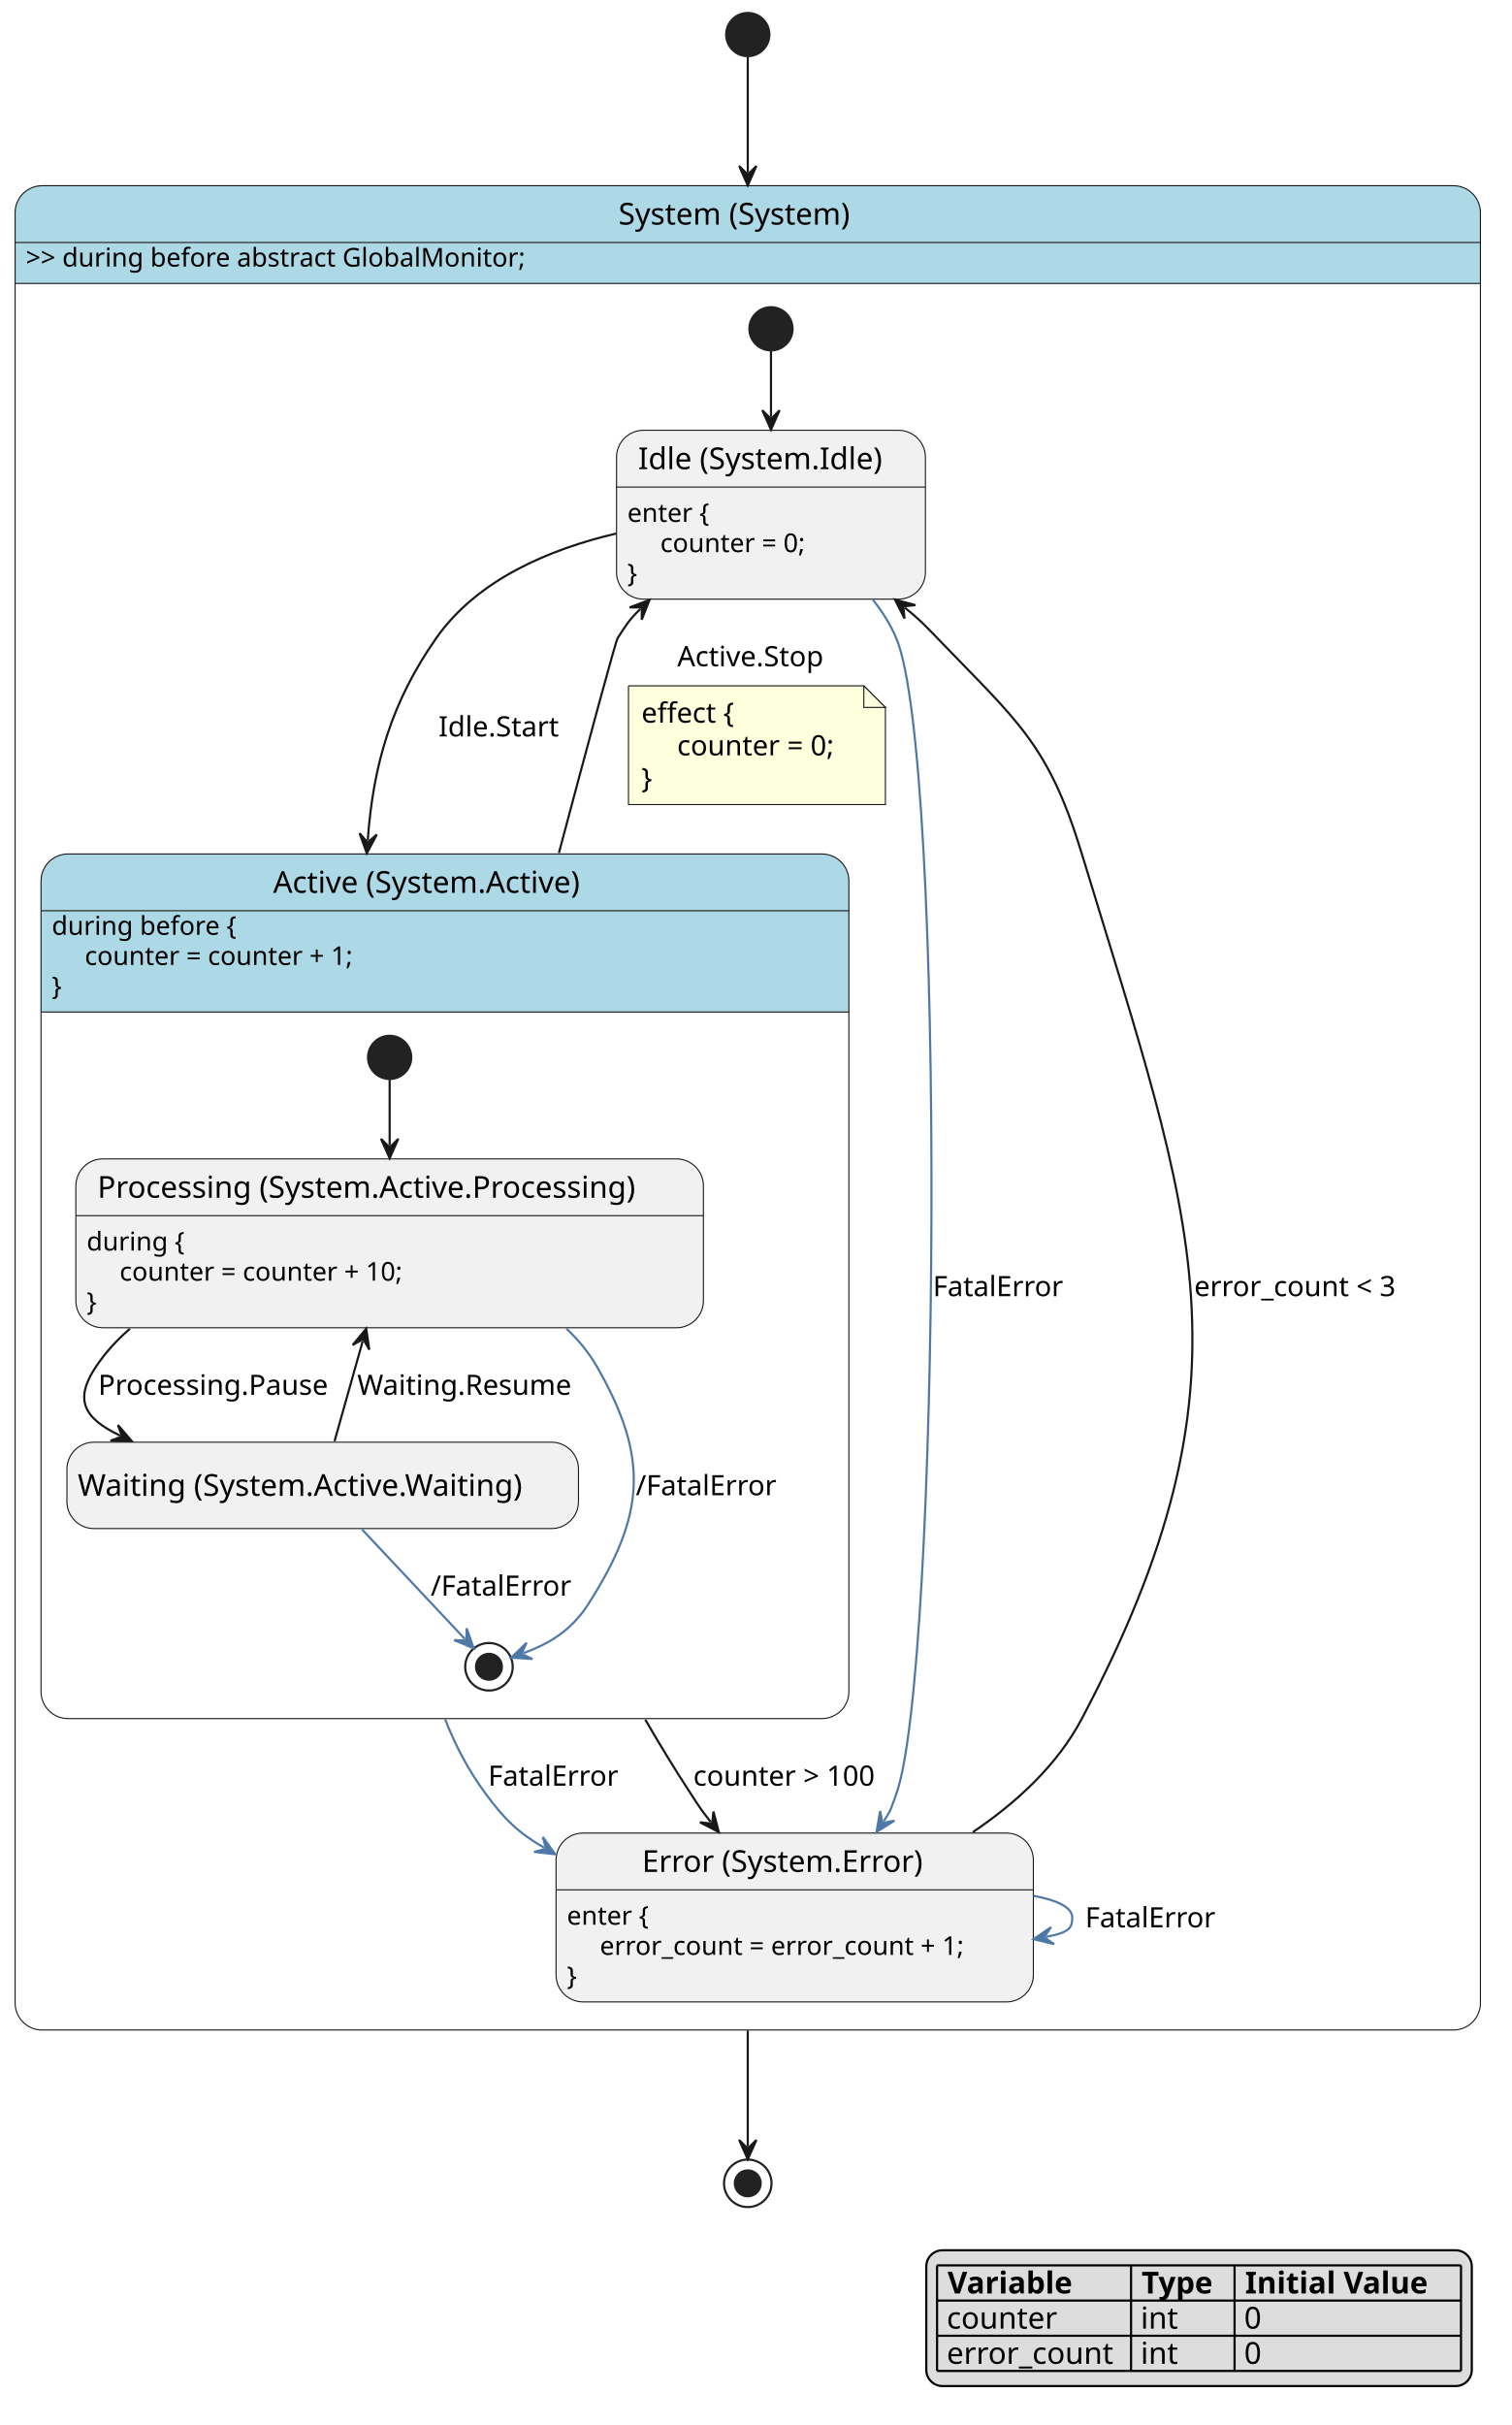
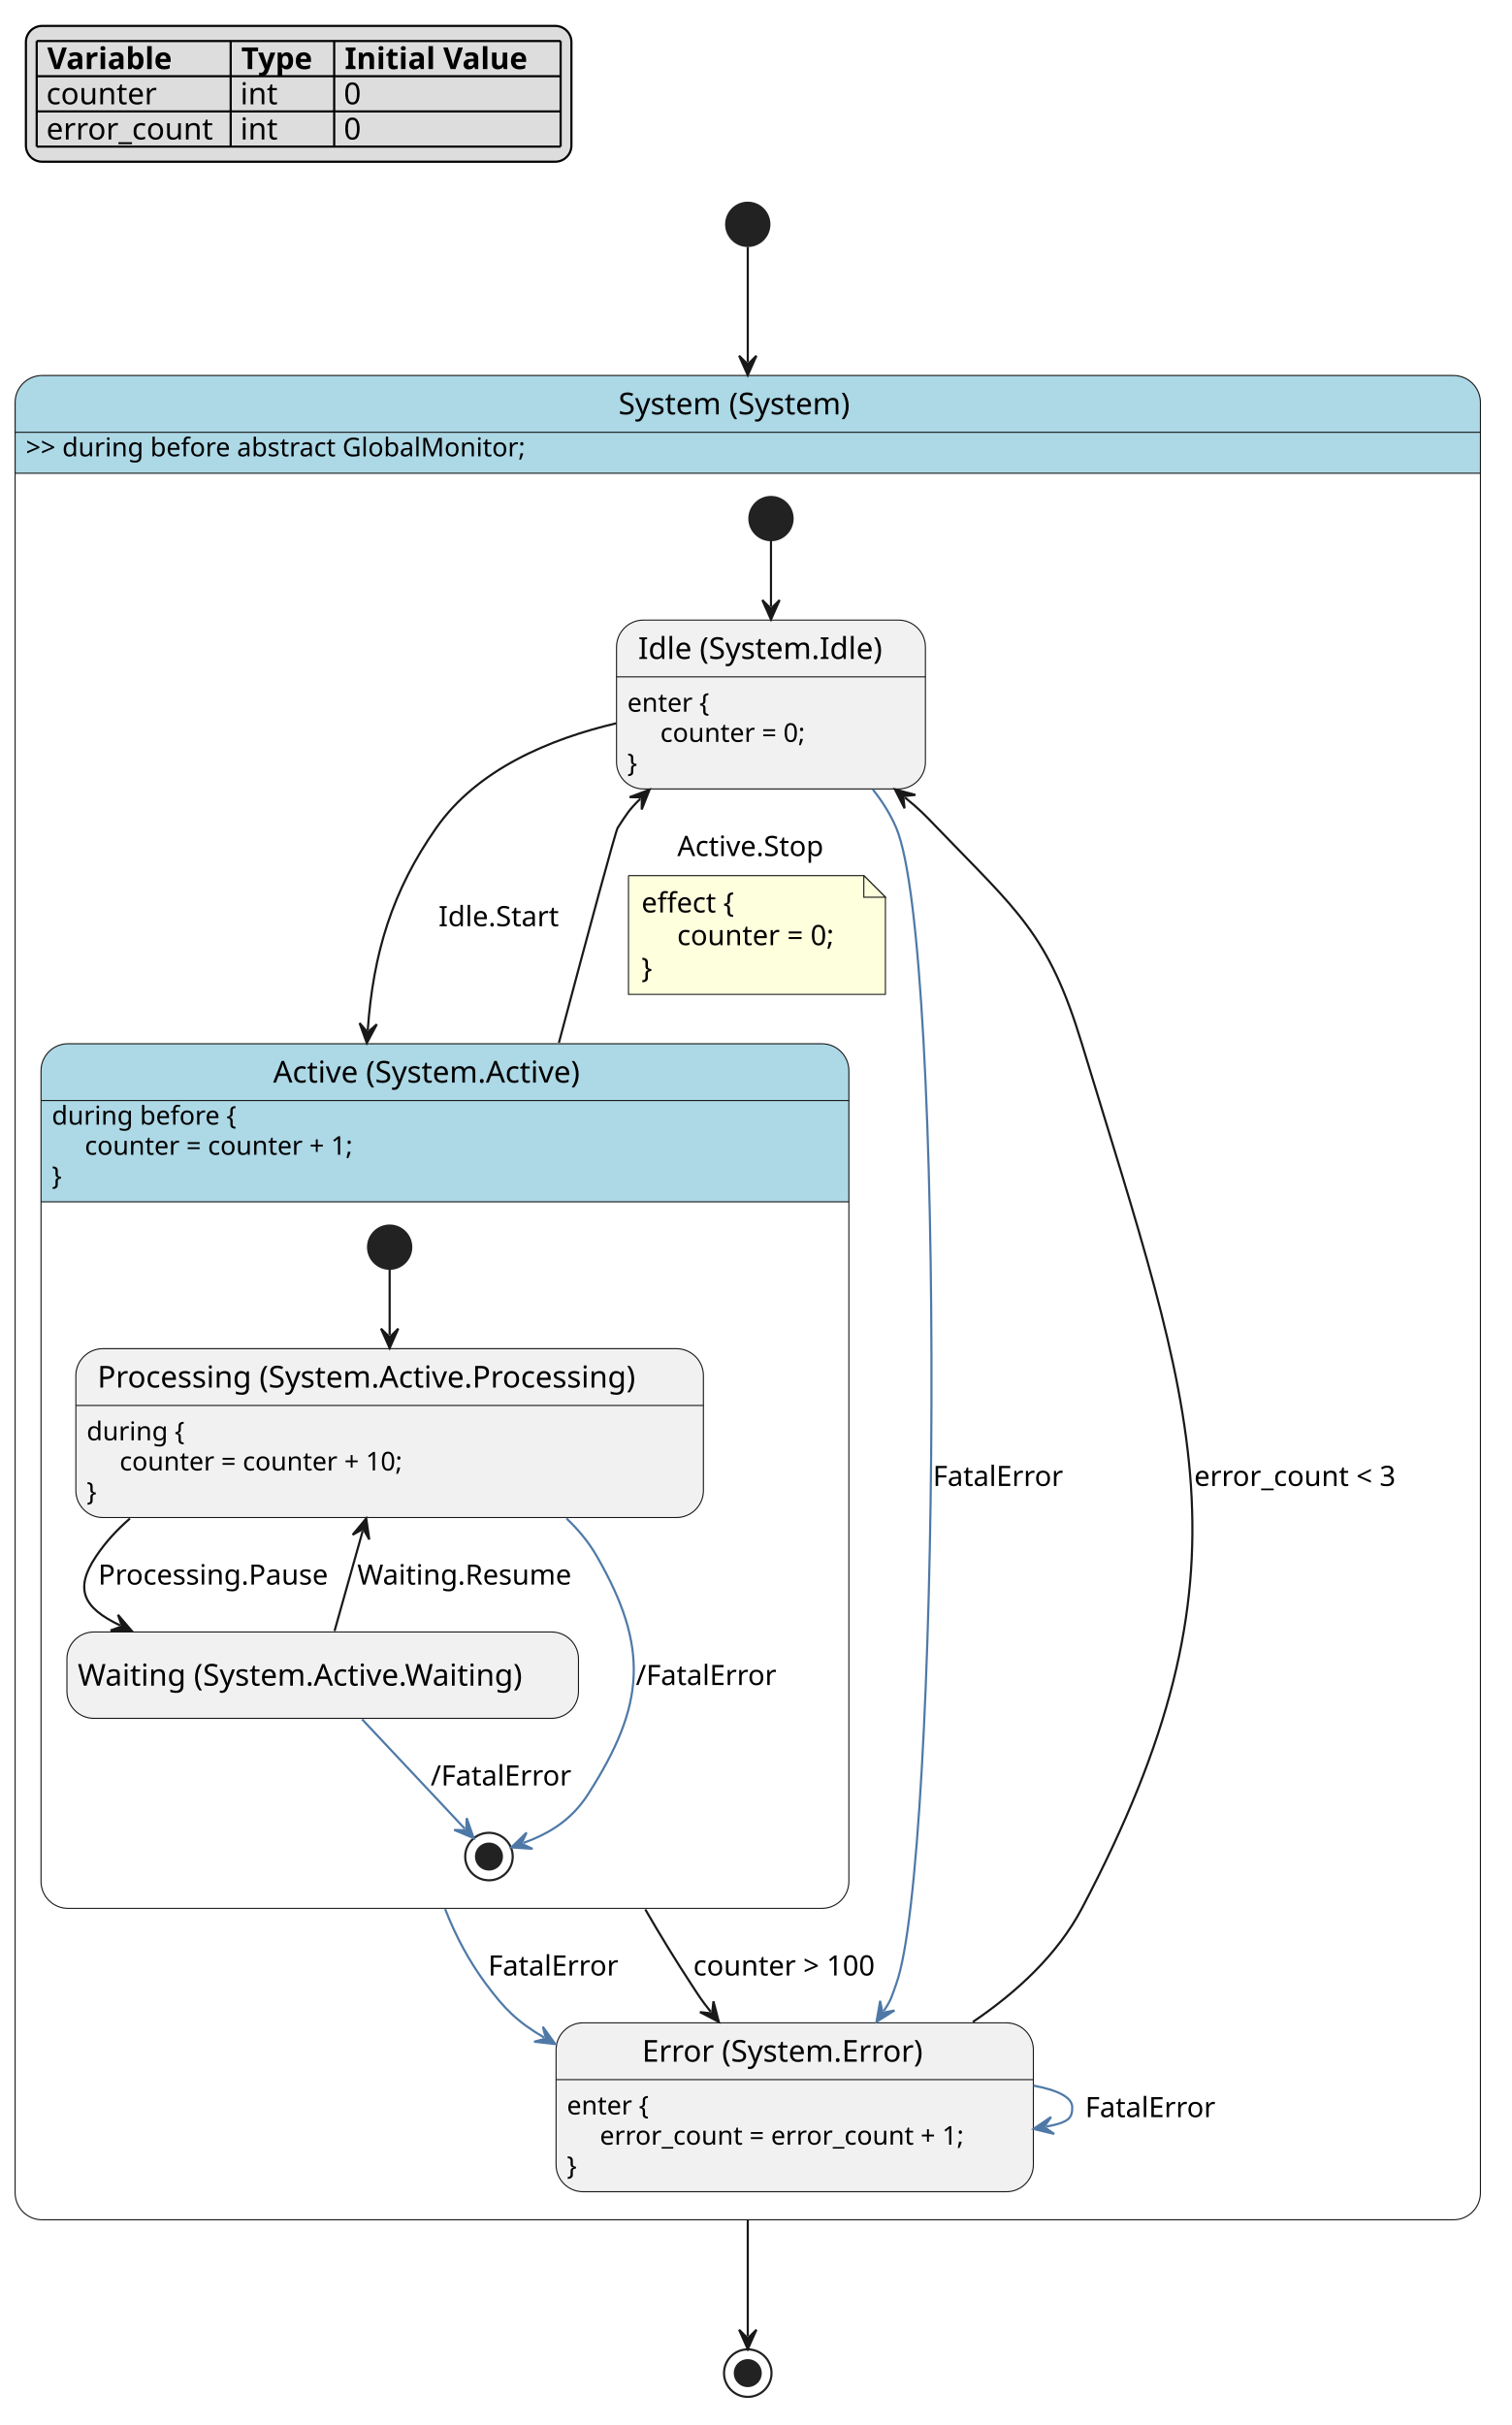
<svg xmlns="http://www.w3.org/2000/svg" contentStyleType="text/css" data-diagram-type="STATE" height="1123px" preserveAspectRatio="none" style="width:700px;height:1123px;background:#FFFFFF;" version="1.1" viewBox="0 0 700 1123" width="700px" zoomAndPan="magnify">
  <defs />
  <g>
-     <path d="M19.5,86 L673.181,86 A12.5,12.5 0 0 1 685.681,98.5 L685.681,131.266 L7,131.266 L7,98.5 A12.5,12.5 0 0 1 19.5,86" fill="#ADD8E6" />
-     <rect fill="none" height="854.079" rx="12.5" ry="12.5" style="stroke:#181818;stroke-width:0.5;" width="678.681" x="7" y="86" />
-     <line style="stroke:#181818;stroke-width:0.5;" x1="7" x2="685.681" y1="131.266" y2="131.266" />
-     <line style="stroke:#181818;stroke-width:0.5;" x1="7" x2="685.681" y1="112.297" y2="112.297" />
-     <text fill="#000000" font-family="sans-serif" font-size="14" lengthAdjust="spacing" textLength="119.786" x="286.447" y="103.995">System (System)</text>
-     <text fill="#000000" font-family="sans-serif" font-size="12" lengthAdjust="spacing" textLength="250.418" x="12" y="123.436">&gt;&gt; during before abstract GlobalMonitor;</text>
+     <g class="legend" data-source-line="10">
+       <rect fill="#DDDDDD" height="62.891" rx="7.5" ry="7.5" style="stroke:#000000;stroke-width:1;" width="252.662" x="12" y="12" />
+       <text fill="#000000" font-family="sans-serif" font-size="14" font-weight="bold" lengthAdjust="spacing" textLength="65.748" x="21.874" y="31.995">Variable</text>
+       <text fill="#000000" font-family="sans-serif" font-size="14" font-weight="bold" lengthAdjust="spacing" textLength="38.192" x="111.719" y="31.995">Type</text>
+       <text fill="#000000" font-family="sans-serif" font-size="14" font-weight="bold" lengthAdjust="spacing" textLength="95.129" x="159.659" y="31.995">Initial Value</text>
+       <text fill="#000000" font-family="sans-serif" font-size="14" lengthAdjust="spacing" textLength="53.867" x="21.45" y="48.292">counter</text>
+       <text fill="#000000" font-family="sans-serif" font-size="14" lengthAdjust="spacing" textLength="18.252" x="111.295" y="48.292">int</text>
+       <text fill="#000000" font-family="sans-serif" font-size="14" lengthAdjust="spacing" textLength="8.907" x="159.235" y="48.292">0</text>
+       <text fill="#000000" font-family="sans-serif" font-size="14" lengthAdjust="spacing" textLength="80.944" x="21.45" y="64.589">error_count</text>
+       <text fill="#000000" font-family="sans-serif" font-size="14" lengthAdjust="spacing" textLength="18.252" x="111.295" y="64.589">int</text>
+       <text fill="#000000" font-family="sans-serif" font-size="14" lengthAdjust="spacing" textLength="8.907" x="159.235" y="64.589">0</text>
+       <line style="stroke:#000000;stroke-width:1;" x1="17" x2="259.662" y1="19" y2="19" />
+       <line style="stroke:#000000;stroke-width:1;" x1="17" x2="259.662" y1="35.297" y2="35.297" />
+       <line style="stroke:#000000;stroke-width:1;" x1="17" x2="259.662" y1="51.594" y2="51.594" />
+       <line style="stroke:#000000;stroke-width:1;" x1="17" x2="259.662" y1="67.891" y2="67.891" />
+       <line style="stroke:#000000;stroke-width:1;" x1="17" x2="17" y1="19" y2="67.891" />
+       <line style="stroke:#000000;stroke-width:1;" x1="106.845" x2="106.845" y1="19" y2="67.891" />
+       <line style="stroke:#000000;stroke-width:1;" x1="154.785" x2="154.785" y1="19" y2="67.891" />
+       <line style="stroke:#000000;stroke-width:1;" x1="259.662" x2="259.662" y1="19" y2="67.891" />
+     </g>
+     <path d="M19.5,173.891 L673.181,173.891 A12.5,12.5 0 0 1 685.681,186.391 L685.681,219.156 L7,219.156 L7,186.391 A12.5,12.5 0 0 1 19.5,173.891" fill="#ADD8E6" />
+     <rect fill="none" height="854.079" rx="12.5" ry="12.5" style="stroke:#181818;stroke-width:0.5;" width="678.681" x="7" y="173.891" />
+     <line style="stroke:#181818;stroke-width:0.5;" x1="7" x2="685.681" y1="219.156" y2="219.156" />
+     <line style="stroke:#181818;stroke-width:0.5;" x1="7" x2="685.681" y1="200.188" y2="200.188" />
+     <text fill="#000000" font-family="sans-serif" font-size="14" lengthAdjust="spacing" textLength="119.786" x="286.447" y="191.886">System (System)</text>
+     <text fill="#000000" font-family="sans-serif" font-size="12" lengthAdjust="spacing" textLength="250.418" x="12" y="211.326">&gt;&gt; during before abstract GlobalMonitor;</text>
    <g class="entity" data-qualified-name="system.system__idle" id="ent0003">
-       <rect fill="#F1F1F1" height="78.203" rx="12.5" ry="12.5" style="stroke:#181818;stroke-width:0.5;" width="143.067" x="285.55" y="199.266" />
-       <line style="stroke:#181818;stroke-width:0.5;" x1="285.55" x2="428.617" y1="225.562" y2="225.562" />
-       <text fill="#000000" font-family="sans-serif" font-size="14" lengthAdjust="spacing" textLength="123.067" x="295.55" y="217.261">Idle (System.Idle)</text>
-       <text fill="#000000" font-family="sans-serif" font-size="12" lengthAdjust="spacing" textLength="43.459" x="290.55" y="241.701">enter {</text>
-       <text fill="#000000" font-family="sans-serif" font-size="12" lengthAdjust="spacing" textLength="75.533" x="305.808" y="255.67">counter = 0;</text>
-       <text fill="#000000" font-family="sans-serif" font-size="12" lengthAdjust="spacing" textLength="7.635" x="290.55" y="269.639">}</text>
+       <rect fill="#F1F1F1" height="78.203" rx="12.5" ry="12.5" style="stroke:#181818;stroke-width:0.5;" width="143.067" x="285.55" y="287.156" />
+       <line style="stroke:#181818;stroke-width:0.5;" x1="285.55" x2="428.617" y1="313.453" y2="313.453" />
+       <text fill="#000000" font-family="sans-serif" font-size="14" lengthAdjust="spacing" textLength="123.067" x="295.55" y="305.151">Idle (System.Idle)</text>
+       <text fill="#000000" font-family="sans-serif" font-size="12" lengthAdjust="spacing" textLength="43.459" x="290.55" y="329.592">enter {</text>
+       <text fill="#000000" font-family="sans-serif" font-size="12" lengthAdjust="spacing" textLength="75.533" x="305.808" y="343.56">counter = 0;</text>
+       <text fill="#000000" font-family="sans-serif" font-size="12" lengthAdjust="spacing" textLength="7.635" x="290.55" y="357.529">}</text>
    </g>
-     <path d="M31.5,395.466 L380.671,395.466 A12.5,12.5 0 0 1 393.171,407.966 L393.171,468.669 L19,468.669 L19,407.966 A12.5,12.5 0 0 1 31.5,395.466" fill="#ADD8E6" />
-     <rect fill="none" height="400.403" rx="12.5" ry="12.5" style="stroke:#181818;stroke-width:0.5;" width="374.171" x="19" y="395.466" />
-     <line style="stroke:#181818;stroke-width:0.5;" x1="19" x2="393.171" y1="468.669" y2="468.669" />
-     <line style="stroke:#181818;stroke-width:0.5;" x1="19" x2="393.171" y1="421.762" y2="421.762" />
-     <text fill="#000000" font-family="sans-serif" font-size="14" lengthAdjust="spacing" textLength="159.134" x="126.518" y="413.461">Active (System.Active)</text>
-     <text fill="#000000" font-family="sans-serif" font-size="12" lengthAdjust="spacing" textLength="92.859" x="24" y="432.901">during before {</text>
-     <text fill="#000000" font-family="sans-serif" font-size="12" lengthAdjust="spacing" textLength="139.389" x="39.258" y="446.87">counter = counter + 1;</text>
-     <text fill="#000000" font-family="sans-serif" font-size="12" lengthAdjust="spacing" textLength="7.635" x="24" y="460.839">}</text>
+     <path d="M31.5,483.356 L380.671,483.356 A12.5,12.5 0 0 1 393.171,495.856 L393.171,556.559 L19,556.559 L19,495.856 A12.5,12.5 0 0 1 31.5,483.356" fill="#ADD8E6" />
+     <rect fill="none" height="400.403" rx="12.5" ry="12.5" style="stroke:#181818;stroke-width:0.5;" width="374.171" x="19" y="483.356" />
+     <line style="stroke:#181818;stroke-width:0.5;" x1="19" x2="393.171" y1="556.559" y2="556.559" />
+     <line style="stroke:#181818;stroke-width:0.5;" x1="19" x2="393.171" y1="509.653" y2="509.653" />
+     <text fill="#000000" font-family="sans-serif" font-size="14" lengthAdjust="spacing" textLength="159.134" x="126.518" y="501.351">Active (System.Active)</text>
+     <text fill="#000000" font-family="sans-serif" font-size="12" lengthAdjust="spacing" textLength="92.859" x="24" y="520.792">during before {</text>
+     <text fill="#000000" font-family="sans-serif" font-size="12" lengthAdjust="spacing" textLength="139.389" x="39.258" y="534.76">counter = counter + 1;</text>
+     <text fill="#000000" font-family="sans-serif" font-size="12" lengthAdjust="spacing" textLength="7.635" x="24" y="548.729">}</text>
    <g class="entity" data-qualified-name="system.system__active.system__active__processing" id="ent0005">
-       <rect fill="#F1F1F1" height="78.203" rx="12.5" ry="12.5" style="stroke:#181818;stroke-width:0.5;" width="290.655" x="35.14" y="536.669" />
-       <line style="stroke:#181818;stroke-width:0.5;" x1="35.14" x2="325.795" y1="562.966" y2="562.966" />
-       <text fill="#000000" font-family="sans-serif" font-size="14" lengthAdjust="spacing" textLength="270.655" x="45.14" y="554.664">Processing (System.Active.Processing)</text>
-       <text fill="#000000" font-family="sans-serif" font-size="12" lengthAdjust="spacing" textLength="50.162" x="40.14" y="579.104">during {</text>
-       <text fill="#000000" font-family="sans-serif" font-size="12" lengthAdjust="spacing" textLength="147.023" x="55.398" y="593.073">counter = counter + 10;</text>
-       <text fill="#000000" font-family="sans-serif" font-size="12" lengthAdjust="spacing" textLength="7.635" x="40.14" y="607.042">}</text>
+       <rect fill="#F1F1F1" height="78.203" rx="12.5" ry="12.5" style="stroke:#181818;stroke-width:0.5;" width="290.655" x="35.14" y="624.559" />
+       <line style="stroke:#181818;stroke-width:0.5;" x1="35.14" x2="325.795" y1="650.856" y2="650.856" />
+       <text fill="#000000" font-family="sans-serif" font-size="14" lengthAdjust="spacing" textLength="270.655" x="45.14" y="642.554">Processing (System.Active.Processing)</text>
+       <text fill="#000000" font-family="sans-serif" font-size="12" lengthAdjust="spacing" textLength="50.162" x="40.14" y="666.995">during {</text>
+       <text fill="#000000" font-family="sans-serif" font-size="12" lengthAdjust="spacing" textLength="147.023" x="55.398" y="680.964">counter = counter + 10;</text>
+       <text fill="#000000" font-family="sans-serif" font-size="12" lengthAdjust="spacing" textLength="7.635" x="40.14" y="694.932">}</text>
    </g>
-     <rect fill="#F1F1F1" height="40" rx="12.5" ry="12.5" style="stroke:#181818;stroke-width:0.5;" width="236.933" x="31" y="667.869" />
-     <text fill="#000000" font-family="sans-serif" font-size="14" lengthAdjust="spacing" textLength="226.933" x="36" y="692.715">Waiting (System.Active.Waiting)</text>
+     <rect fill="#F1F1F1" height="40" rx="12.5" ry="12.5" style="stroke:#181818;stroke-width:0.5;" width="236.933" x="31" y="755.759" />
+     <text fill="#000000" font-family="sans-serif" font-size="14" lengthAdjust="spacing" textLength="226.933" x="36" y="780.606">Waiting (System.Active.Waiting)</text>
    <g class="end_entity" data-qualified-name="system.system__active..end.system__active" data-source-line="23" id="ent0002">
-       <ellipse cx="226.47" cy="771.869" fill="none" rx="11" ry="11" style="stroke:#222222;stroke-width:1;" />
-       <ellipse cx="226.47" cy="771.869" fill="#222222" rx="6" ry="6" style="stroke:#222222;stroke-width:1;" />
+       <ellipse cx="226.47" cy="859.759" fill="none" rx="11" ry="11" style="stroke:#222222;stroke-width:1;" />
+       <ellipse cx="226.47" cy="859.759" fill="#222222" rx="6" ry="6" style="stroke:#222222;stroke-width:1;" />
    </g>
    <g class="start_entity" data-qualified-name="system.system__active..start.system__active" data-source-line="25" id="ent0005">
-       <ellipse cx="180.47" cy="489.669" fill="#222222" rx="10" ry="10" style="stroke:#222222;stroke-width:1;" />
+       <ellipse cx="180.47" cy="577.559" fill="#222222" rx="10" ry="10" style="stroke:#222222;stroke-width:1;" />
    </g>
    <g class="link" data-entity-1="ent0005" data-entity-2="ent0002" data-link-type="dependency" data-source-line="23" id="lnk3">
-       <path d="M262.38,615.289 C267.89,620.499 272.72,626.339 276.47,632.869 C300.82,675.299 298.82,701.649 272.47,742.869 C264.21,755.789 253.282,761.579 242.452,765.559" fill="none" id="system__active__processing-to-*end*system__active" style="stroke:#4E79A7;stroke-width:1;" />
-       <polygon fill="#4E79A7" points="236.82,767.629,246.647,768.279,241.513,765.904,243.888,760.77,236.82,767.629" style="stroke:#4E79A7;stroke-width:1;" />
-       <text fill="#000000" font-family="sans-serif" font-size="13" lengthAdjust="spacing" textLength="68.701" x="294.47" y="692.436">/FatalError</text>
+       <path d="M262.38,703.179 C267.89,708.389 272.72,714.229 276.47,720.759 C300.82,763.189 298.82,789.539 272.47,830.759 C264.21,843.679 253.282,849.47 242.452,853.45" fill="none" id="system__active__processing-to-*end*system__active" style="stroke:#4E79A7;stroke-width:1;" />
+       <polygon fill="#4E79A7" points="236.82,855.519,246.647,856.169,241.513,853.795,243.888,848.66,236.82,855.519" style="stroke:#4E79A7;stroke-width:1;" />
+       <text fill="#000000" font-family="sans-serif" font-size="13" lengthAdjust="spacing" textLength="68.701" x="294.47" y="780.326">/FatalError</text>
    </g>
    <g class="link" data-entity-1="ent0006" data-entity-2="ent0002" data-link-type="dependency" data-source-line="24" id="lnk4">
-       <path d="M167.71,708.299 C184.26,725.919 203.674,746.594 215.294,758.974" fill="none" id="system__active__waiting-to-*end*system__active" style="stroke:#4E79A7;stroke-width:1;" />
-       <polygon fill="#4E79A7" points="219.4,763.349,216.157,754.049,215.978,759.703,210.324,759.524,219.4,763.349" style="stroke:#4E79A7;stroke-width:1;" />
-       <text fill="#000000" font-family="sans-serif" font-size="13" lengthAdjust="spacing" textLength="68.701" x="199.47" y="738.936">/FatalError</text>
+       <path d="M167.71,796.189 C184.26,813.809 203.674,834.485 215.294,846.865" fill="none" id="system__active__waiting-to-*end*system__active" style="stroke:#4E79A7;stroke-width:1;" />
+       <polygon fill="#4E79A7" points="219.4,851.239,216.157,841.94,215.978,847.594,210.324,847.415,219.4,851.239" style="stroke:#4E79A7;stroke-width:1;" />
+       <text fill="#000000" font-family="sans-serif" font-size="13" lengthAdjust="spacing" textLength="68.701" x="199.47" y="826.826">/FatalError</text>
    </g>
    <g class="link" data-entity-1="ent0005" data-entity-2="ent0005" data-link-type="dependency" data-source-line="25" id="lnk6">
-       <path d="M180.47,499.989 C180.47,508.879 180.47,516.889 180.47,530.389" fill="none" id="*start*system__active-to-system__active__processing" style="stroke:#181818;stroke-width:1;" />
-       <polygon fill="#181818" points="180.47,536.389,184.47,527.389,180.47,531.389,176.47,527.389,180.47,536.389" style="stroke:#181818;stroke-width:1;" />
+       <path d="M180.47,587.879 C180.47,596.769 180.47,604.779 180.47,618.279" fill="none" id="*start*system__active-to-system__active__processing" style="stroke:#181818;stroke-width:1;" />
+       <polygon fill="#181818" points="180.47,624.279,184.47,615.279,180.47,619.279,176.47,615.279,180.47,624.279" style="stroke:#181818;stroke-width:1;" />
    </g>
    <g class="link" data-entity-1="ent0005" data-entity-2="ent0006" data-link-type="dependency" data-source-line="26" id="lnk7">
-       <path d="M60.17,615.349 C54.2,620.479 48.87,626.289 44.47,632.869 C34.26,648.119 38.612,656.72 55.632,664.82" fill="none" id="system__active__processing-to-system__active__waiting" style="stroke:#181818;stroke-width:1;" />
-       <polygon fill="#181818" points="61.05,667.399,54.642,659.919,56.535,665.25,51.205,667.143,61.05,667.399" style="stroke:#181818;stroke-width:1;" />
-       <text fill="#000000" font-family="sans-serif" font-size="13" lengthAdjust="spacing" textLength="112.88" x="45.47" y="645.936">Processing.Pause</text>
+       <path d="M60.17,703.239 C54.2,708.369 48.87,714.179 44.47,720.759 C34.26,736.009 38.612,744.611 55.632,752.711" fill="none" id="system__active__processing-to-system__active__waiting" style="stroke:#181818;stroke-width:1;" />
+       <polygon fill="#181818" points="61.05,755.289,54.642,747.81,56.535,753.141,51.205,755.034,61.05,755.289" style="stroke:#181818;stroke-width:1;" />
+       <text fill="#000000" font-family="sans-serif" font-size="13" lengthAdjust="spacing" textLength="112.88" x="45.47" y="733.826">Processing.Pause</text>
    </g>
    <g class="link" data-entity-1="ent0006" data-entity-2="ent0005" data-link-type="dependency" data-source-line="27" id="lnk8">
-       <path d="M154.95,667.399 C159.01,652.989 163.046,638.665 167.996,621.055" fill="none" id="system__active__waiting-to-system__active__processing" style="stroke:#181818;stroke-width:1;" />
-       <polygon fill="#181818" points="169.62,615.279,163.334,622.861,168.267,620.092,171.035,625.025,169.62,615.279" style="stroke:#181818;stroke-width:1;" />
-       <text fill="#000000" font-family="sans-serif" font-size="13" lengthAdjust="spacing" textLength="106.469" x="165.47" y="645.936">Waiting.Resume</text>
+       <path d="M154.95,755.289 C159.01,740.879 163.046,726.556 167.996,708.946" fill="none" id="system__active__waiting-to-system__active__processing" style="stroke:#181818;stroke-width:1;" />
+       <polygon fill="#181818" points="169.62,703.169,163.334,710.751,168.267,707.983,171.035,712.916,169.62,703.169" style="stroke:#181818;stroke-width:1;" />
+       <text fill="#000000" font-family="sans-serif" font-size="13" lengthAdjust="spacing" textLength="106.469" x="165.47" y="733.826">Waiting.Resume</text>
    </g>
    <g class="entity" data-qualified-name="system.system__error" id="ent0007">
-       <rect fill="#F1F1F1" height="78.203" rx="12.5" ry="12.5" style="stroke:#181818;stroke-width:0.5;" width="221.065" x="257.55" y="848.876" />
-       <line style="stroke:#181818;stroke-width:0.5;" x1="257.55" x2="478.615" y1="875.173" y2="875.173" />
-       <text fill="#000000" font-family="sans-serif" font-size="14" lengthAdjust="spacing" textLength="141.388" x="297.388" y="866.871">Error (System.Error)</text>
-       <text fill="#000000" font-family="sans-serif" font-size="12" lengthAdjust="spacing" textLength="43.459" x="262.55" y="891.311">enter {</text>
-       <text fill="#000000" font-family="sans-serif" font-size="12" lengthAdjust="spacing" textLength="185.807" x="277.808" y="905.28">error_count = error_count + 1;</text>
-       <text fill="#000000" font-family="sans-serif" font-size="12" lengthAdjust="spacing" textLength="7.635" x="262.55" y="919.249">}</text>
+       <rect fill="#F1F1F1" height="78.203" rx="12.5" ry="12.5" style="stroke:#181818;stroke-width:0.5;" width="221.065" x="257.55" y="936.766" />
+       <line style="stroke:#181818;stroke-width:0.5;" x1="257.55" x2="478.615" y1="963.063" y2="963.063" />
+       <text fill="#000000" font-family="sans-serif" font-size="14" lengthAdjust="spacing" textLength="141.388" x="297.388" y="954.761">Error (System.Error)</text>
+       <text fill="#000000" font-family="sans-serif" font-size="12" lengthAdjust="spacing" textLength="43.459" x="262.55" y="979.202">enter {</text>
+       <text fill="#000000" font-family="sans-serif" font-size="12" lengthAdjust="spacing" textLength="185.807" x="277.808" y="993.17">error_count = error_count + 1;</text>
+       <text fill="#000000" font-family="sans-serif" font-size="12" lengthAdjust="spacing" textLength="7.635" x="262.55" y="1007.139">}</text>
    </g>
    <g class="start_entity" data-qualified-name="system..start.system" data-source-line="35" id="ent0012">
-       <ellipse cx="357.09" cy="152.266" fill="#222222" rx="10" ry="10" style="stroke:#222222;stroke-width:1;" />
+       <ellipse cx="357.09" cy="240.156" fill="#222222" rx="10" ry="10" style="stroke:#222222;stroke-width:1;" />
    </g>
    <g class="link" data-entity-1="ent0003" data-entity-2="ent0007" data-link-type="dependency" data-source-line="32" id="lnk9">
-       <path d="M404.27,277.696 C408.63,283.196 412.41,289.146 415.09,295.466 C438.31,350.236 435.41,774.966 415.09,830.876 C412.87,836.966 413.007,837.869 409.307,843.399" fill="none" id="system__idle-to-system__error" style="stroke:#4E79A7;stroke-width:1;" />
-       <polygon fill="#4E79A7" points="405.97,848.386,414.299,843.13,408.75,844.23,407.65,838.681,405.97,848.386" style="stroke:#4E79A7;stroke-width:1;" />
-       <text fill="#000000" font-family="sans-serif" font-size="13" lengthAdjust="spacing" textLength="64.321" x="432.09" y="600.242">FatalError</text>
+       <path d="M404.27,365.586 C408.63,371.086 412.41,377.036 415.09,383.356 C438.31,438.126 435.41,862.856 415.09,918.766 C412.87,924.856 413.007,925.76 409.307,931.289" fill="none" id="system__idle-to-system__error" style="stroke:#4E79A7;stroke-width:1;" />
+       <polygon fill="#4E79A7" points="405.97,936.276,414.299,931.02,408.75,932.121,407.65,926.572,405.97,936.276" style="stroke:#4E79A7;stroke-width:1;" />
+       <text fill="#000000" font-family="sans-serif" font-size="13" lengthAdjust="spacing" textLength="64.321" x="432.09" y="688.133">FatalError</text>
    </g>
    <g class="link" data-entity-1="ent0004" data-entity-2="ent0007" data-link-type="dependency" data-source-line="33" id="lnk10">
-       <path d="M206.17,796.176 C210.97,808.516 217.18,820.226 225.09,830.876 C233.59,842.326 239.611,848.415 252.001,855.665" fill="none" id="system__active-to-system__error" style="stroke:#4E79A7;stroke-width:1;" />
-       <polygon fill="#4E79A7" points="257.18,858.696,251.432,850.698,252.864,856.17,247.392,857.603,257.18,858.696" style="stroke:#4E79A7;stroke-width:1;" />
-       <text fill="#000000" font-family="sans-serif" font-size="13" lengthAdjust="spacing" textLength="64.321" x="226.09" y="826.942">FatalError</text>
+       <path d="M206.17,884.066 C210.97,896.406 217.18,908.116 225.09,918.766 C233.59,930.216 239.611,936.306 252.001,943.556" fill="none" id="system__active-to-system__error" style="stroke:#4E79A7;stroke-width:1;" />
+       <polygon fill="#4E79A7" points="257.18,946.586,251.432,938.588,252.864,944.061,247.392,945.493,257.18,946.586" style="stroke:#4E79A7;stroke-width:1;" />
+       <text fill="#000000" font-family="sans-serif" font-size="13" lengthAdjust="spacing" textLength="64.321" x="226.09" y="914.833">FatalError</text>
    </g>
    <g class="link" data-entity-1="ent0007" data-entity-2="ent0007" data-link-type="dependency" data-source-line="34" id="lnk11">
-       <path d="M478.69,877.946 C489.65,879.956 496.62,883.296 496.62,887.976 C496.62,892.656 495.552,894.913 484.592,896.923" fill="none" id="system__error-to-system__error" style="stroke:#4E79A7;stroke-width:1;" />
-       <polygon fill="#4E79A7" points="478.69,898.006,488.264,900.317,483.608,897.104,486.821,892.448,478.69,898.006" style="stroke:#4E79A7;stroke-width:1;" />
-       <text fill="#000000" font-family="sans-serif" font-size="13" lengthAdjust="spacing" textLength="64.321" x="502.62" y="892.543">FatalError</text>
+       <path d="M478.69,965.836 C489.65,967.846 496.62,971.186 496.62,975.866 C496.62,980.546 495.552,982.804 484.592,984.814" fill="none" id="system__error-to-system__error" style="stroke:#4E79A7;stroke-width:1;" />
+       <polygon fill="#4E79A7" points="478.69,985.896,488.264,988.207,483.608,984.994,486.821,980.338,478.69,985.896" style="stroke:#4E79A7;stroke-width:1;" />
+       <text fill="#000000" font-family="sans-serif" font-size="13" lengthAdjust="spacing" textLength="64.321" x="502.62" y="980.433">FatalError</text>
    </g>
    <g class="link" data-entity-1="ent0012" data-entity-2="ent0003" data-link-type="dependency" data-source-line="35" id="lnk13">
-       <path d="M357.09,162.586 C357.09,171.486 357.09,179.496 357.09,192.996" fill="none" id="*start*system-to-system__idle" style="stroke:#181818;stroke-width:1;" />
-       <polygon fill="#181818" points="357.09,198.996,361.09,189.996,357.09,193.996,353.09,189.996,357.09,198.996" style="stroke:#181818;stroke-width:1;" />
+       <path d="M357.09,250.476 C357.09,259.376 357.09,267.386 357.09,280.886" fill="none" id="*start*system-to-system__idle" style="stroke:#181818;stroke-width:1;" />
+       <polygon fill="#181818" points="357.09,286.886,361.09,277.886,357.09,281.886,353.09,277.886,357.09,286.886" style="stroke:#181818;stroke-width:1;" />
    </g>
    <g class="link" data-entity-1="ent0003" data-entity-2="ent0004" data-link-type="dependency" data-source-line="36" id="lnk14">
-       <path d="M285.42,247.066 C254.47,254.346 221.07,268.406 202.09,295.466 C181.65,324.606 172.856,353.581 170.326,389.171" fill="none" id="system__idle-to-system__active" style="stroke:#181818;stroke-width:1;" />
-       <polygon fill="#181818" points="169.9,395.156,174.528,386.462,170.255,390.168,166.548,385.895,169.9,395.156" style="stroke:#181818;stroke-width:1;" />
-       <text fill="#000000" font-family="sans-serif" font-size="13" lengthAdjust="spacing" textLength="59.585" x="203.09" y="341.033">Idle.Start</text>
+       <path d="M285.42,334.956 C254.47,342.236 221.07,356.296 202.09,383.356 C181.65,412.496 172.856,441.471 170.326,477.061" fill="none" id="system__idle-to-system__active" style="stroke:#181818;stroke-width:1;" />
+       <polygon fill="#181818" points="169.9,483.046,174.528,474.353,170.255,478.059,166.548,473.785,169.9,483.046" style="stroke:#181818;stroke-width:1;" />
+       <text fill="#000000" font-family="sans-serif" font-size="13" lengthAdjust="spacing" textLength="59.585" x="203.09" y="428.923">Idle.Start</text>
    </g>
    <g class="link" data-entity-1="ent0004" data-entity-2="ent0003" data-link-type="dependency" data-source-line="37" id="lnk15">
-       <path d="M258.86,395.016 C273.24,341.016 285.18,296.846 286.09,295.466 C290.23,289.166 291.033,287.463 296.563,282.023" fill="none" id="system__active-to-system__idle" style="stroke:#181818;stroke-width:1;" />
-       <polygon fill="#181818" points="300.84,277.816,291.619,281.276,297.276,281.322,297.229,286.979,300.84,277.816" style="stroke:#181818;stroke-width:1;" />
-       <text fill="#000000" font-family="sans-serif" font-size="13" lengthAdjust="spacing" textLength="74.128" x="313.704" y="308.533">Active.Stop</text>
-       <path d="M291.09,317.598 L291.09,372.598 L410.09,372.598 L410.09,327.598 L400.09,317.598 L291.09,317.598" fill="#FEFFDD" style="stroke:#181818;stroke-width:0.5;" />
-       <path d="M400.09,317.598 L400.09,327.598 L410.09,327.598 L400.09,317.598" fill="#FEFFDD" style="stroke:#181818;stroke-width:0.5;" />
-       <text fill="#000000" font-family="sans-serif" font-size="13" lengthAdjust="spacing" textLength="49.797" x="297.09" y="334.665">effect {</text>
-       <text fill="#000000" font-family="sans-serif" font-size="13" lengthAdjust="spacing" textLength="81.828" x="313.619" y="349.798">counter = 0;</text>
-       <text fill="#000000" font-family="sans-serif" font-size="13" lengthAdjust="spacing" textLength="8.271" x="297.09" y="364.931">}</text>
+       <path d="M258.86,482.906 C273.24,428.906 285.18,384.736 286.09,383.356 C290.23,377.056 291.033,375.354 296.563,369.914" fill="none" id="system__active-to-system__idle" style="stroke:#181818;stroke-width:1;" />
+       <polygon fill="#181818" points="300.84,365.706,291.619,369.166,297.276,369.213,297.229,374.869,300.84,365.706" style="stroke:#181818;stroke-width:1;" />
+       <text fill="#000000" font-family="sans-serif" font-size="13" lengthAdjust="spacing" textLength="74.128" x="313.704" y="396.423">Active.Stop</text>
+       <path d="M291.09,405.489 L291.09,460.489 L410.09,460.489 L410.09,415.489 L400.09,405.489 L291.09,405.489" fill="#FEFFDD" style="stroke:#181818;stroke-width:0.5;" />
+       <path d="M400.09,405.489 L400.09,415.489 L410.09,415.489 L400.09,405.489" fill="#FEFFDD" style="stroke:#181818;stroke-width:0.5;" />
+       <text fill="#000000" font-family="sans-serif" font-size="13" lengthAdjust="spacing" textLength="49.797" x="297.09" y="422.556">effect {</text>
+       <text fill="#000000" font-family="sans-serif" font-size="13" lengthAdjust="spacing" textLength="81.828" x="313.619" y="437.689">counter = 0;</text>
+       <text fill="#000000" font-family="sans-serif" font-size="13" lengthAdjust="spacing" textLength="8.271" x="297.09" y="452.822">}</text>
    </g>
    <g class="link" data-entity-1="ent0004" data-entity-2="ent0007" data-link-type="dependency" data-source-line="43" id="lnk16">
-       <path d="M298.89,796.366 C305.75,808.216 312.83,819.816 320.09,830.876 C323.95,836.766 324.63,838.024 329.19,843.744" fill="none" id="system__active-to-system__error-1" style="stroke:#181818;stroke-width:1;" />
-       <polygon fill="#181818" points="332.93,848.436,330.447,838.905,329.813,844.526,324.192,843.892,332.93,848.436" style="stroke:#181818;stroke-width:1;" />
-       <text fill="#000000" font-family="sans-serif" font-size="13" lengthAdjust="spacing" textLength="93.99" x="321.09" y="826.942">counter &gt; 100</text>
+       <path d="M298.89,884.256 C305.75,896.106 312.83,907.706 320.09,918.766 C323.95,924.656 324.63,925.915 329.19,931.635" fill="none" id="system__active-to-system__error-1" style="stroke:#181818;stroke-width:1;" />
+       <polygon fill="#181818" points="332.93,936.326,330.447,926.795,329.813,932.417,324.192,931.782,332.93,936.326" style="stroke:#181818;stroke-width:1;" />
+       <text fill="#000000" font-family="sans-serif" font-size="13" lengthAdjust="spacing" textLength="93.99" x="321.09" y="914.833">counter &gt; 100</text>
    </g>
    <g class="link" data-entity-1="ent0007" data-entity-2="ent0003" data-link-type="dependency" data-source-line="44" id="lnk17">
-       <path d="M450.6,848.446 C470.73,834.836 489.73,817.416 501.09,795.876 C584.07,638.446 552.85,565.736 501.09,395.466 C485.52,344.286 471.16,334.036 434.09,295.466 C428.12,289.266 426.067,287.058 419.147,281.438" fill="none" id="system__error-to-system__idle" style="stroke:#181818;stroke-width:1;" />
-       <polygon fill="#181818" points="414.49,277.656,418.955,286.434,418.371,280.808,423.998,280.224,414.49,277.656" style="stroke:#181818;stroke-width:1;" />
-       <text fill="#000000" font-family="sans-serif" font-size="13" lengthAdjust="spacing" textLength="102.591" x="553.09" y="600.242">error_count &lt; 3</text>
+       <path d="M450.6,936.336 C470.73,922.726 489.73,905.306 501.09,883.766 C584.07,726.336 552.85,653.626 501.09,483.356 C485.52,432.176 471.16,421.926 434.09,383.356 C428.12,377.156 426.067,374.949 419.147,369.329" fill="none" id="system__error-to-system__idle" style="stroke:#181818;stroke-width:1;" />
+       <polygon fill="#181818" points="414.49,365.546,418.955,374.325,418.371,368.698,423.998,368.115,414.49,365.546" style="stroke:#181818;stroke-width:1;" />
+       <text fill="#000000" font-family="sans-serif" font-size="13" lengthAdjust="spacing" textLength="102.591" x="553.09" y="688.133">error_count &lt; 3</text>
    </g>
    <g class="start_entity" data-qualified-name=".start." data-source-line="47" id="ent0018">
-       <ellipse cx="346.34" cy="16" fill="#222222" rx="10" ry="10" style="stroke:#222222;stroke-width:1;" />
+       <ellipse cx="346.34" cy="103.891" fill="#222222" rx="10" ry="10" style="stroke:#222222;stroke-width:1;" />
    </g>
    <g class="end_entity" data-qualified-name=".end." data-source-line="48" id="ent0020">
-       <ellipse cx="346.34" cy="1011.08" fill="none" rx="11" ry="11" style="stroke:#222222;stroke-width:1;" />
-       <ellipse cx="346.34" cy="1011.08" fill="#222222" rx="6" ry="6" style="stroke:#222222;stroke-width:1;" />
+       <ellipse cx="346.34" cy="1098.971" fill="none" rx="11" ry="11" style="stroke:#222222;stroke-width:1;" />
+       <ellipse cx="346.34" cy="1098.971" fill="#222222" rx="6" ry="6" style="stroke:#222222;stroke-width:1;" />
    </g>
    <g class="link" data-entity-1="ent0018" data-entity-2="ent0002" data-link-type="dependency" data-source-line="47" id="lnk19">
-       <path d="M346.34,26.45 C346.34,37.81 346.34,52.78 346.34,79.86" fill="none" id="*start*-to-system" style="stroke:#181818;stroke-width:1;" />
-       <polygon fill="#181818" points="346.34,85.86,350.34,76.86,346.34,80.86,342.34,76.86,346.34,85.86" style="stroke:#181818;stroke-width:1;" />
+       <path d="M346.34,114.341 C346.34,125.701 346.34,140.671 346.34,167.751" fill="none" id="*start*-to-system" style="stroke:#181818;stroke-width:1;" />
+       <polygon fill="#181818" points="346.34,173.751,350.34,164.751,346.34,168.751,342.34,164.751,346.34,173.751" style="stroke:#181818;stroke-width:1;" />
    </g>
    <g class="link" data-entity-1="ent0002" data-entity-2="ent0020" data-link-type="dependency" data-source-line="48" id="lnk21">
-       <path d="M346.34,940.32 C346.34,967.34 346.34,982.37 346.34,993.99" fill="none" id="system-to-*end*" style="stroke:#181818;stroke-width:1;" />
-       <polygon fill="#181818" points="346.34,999.99,350.34,990.99,346.34,994.99,342.34,990.99,346.34,999.99" style="stroke:#181818;stroke-width:1;" />
-     </g>
-     <g class="legend" data-source-line="10">
-       <rect fill="#DDDDDD" height="62.891" rx="7.5" ry="7.5" style="stroke:#000000;stroke-width:1;" width="252.662" x="429.019" y="1042.08" />
-       <text fill="#000000" font-family="sans-serif" font-size="14" font-weight="bold" lengthAdjust="spacing" textLength="65.748" x="438.893" y="1062.075">Variable</text>
-       <text fill="#000000" font-family="sans-serif" font-size="14" font-weight="bold" lengthAdjust="spacing" textLength="38.192" x="528.737" y="1062.075">Type</text>
-       <text fill="#000000" font-family="sans-serif" font-size="14" font-weight="bold" lengthAdjust="spacing" textLength="95.129" x="576.678" y="1062.075">Initial Value</text>
-       <text fill="#000000" font-family="sans-serif" font-size="14" lengthAdjust="spacing" textLength="53.867" x="438.469" y="1078.372">counter</text>
-       <text fill="#000000" font-family="sans-serif" font-size="14" lengthAdjust="spacing" textLength="18.252" x="528.314" y="1078.372">int</text>
-       <text fill="#000000" font-family="sans-serif" font-size="14" lengthAdjust="spacing" textLength="8.907" x="576.254" y="1078.372">0</text>
-       <text fill="#000000" font-family="sans-serif" font-size="14" lengthAdjust="spacing" textLength="80.944" x="438.469" y="1094.669">error_count</text>
-       <text fill="#000000" font-family="sans-serif" font-size="14" lengthAdjust="spacing" textLength="18.252" x="528.314" y="1094.669">int</text>
-       <text fill="#000000" font-family="sans-serif" font-size="14" lengthAdjust="spacing" textLength="8.907" x="576.254" y="1094.669">0</text>
-       <line style="stroke:#000000;stroke-width:1;" x1="434.019" x2="676.681" y1="1049.08" y2="1049.08" />
-       <line style="stroke:#000000;stroke-width:1;" x1="434.019" x2="676.681" y1="1065.377" y2="1065.377" />
-       <line style="stroke:#000000;stroke-width:1;" x1="434.019" x2="676.681" y1="1081.674" y2="1081.674" />
-       <line style="stroke:#000000;stroke-width:1;" x1="434.019" x2="676.681" y1="1097.971" y2="1097.971" />
-       <line style="stroke:#000000;stroke-width:1;" x1="434.019" x2="434.019" y1="1049.08" y2="1097.971" />
-       <line style="stroke:#000000;stroke-width:1;" x1="523.863" x2="523.863" y1="1049.08" y2="1097.971" />
-       <line style="stroke:#000000;stroke-width:1;" x1="571.804" x2="571.804" y1="1049.08" y2="1097.971" />
-       <line style="stroke:#000000;stroke-width:1;" x1="676.681" x2="676.681" y1="1049.08" y2="1097.971" />
+       <path d="M346.34,1028.211 C346.34,1055.231 346.34,1070.261 346.34,1081.881" fill="none" id="system-to-*end*" style="stroke:#181818;stroke-width:1;" />
+       <polygon fill="#181818" points="346.34,1087.881,350.34,1078.881,346.34,1082.881,342.34,1078.881,346.34,1087.881" style="stroke:#181818;stroke-width:1;" />
    </g>
  </g>
</svg>
